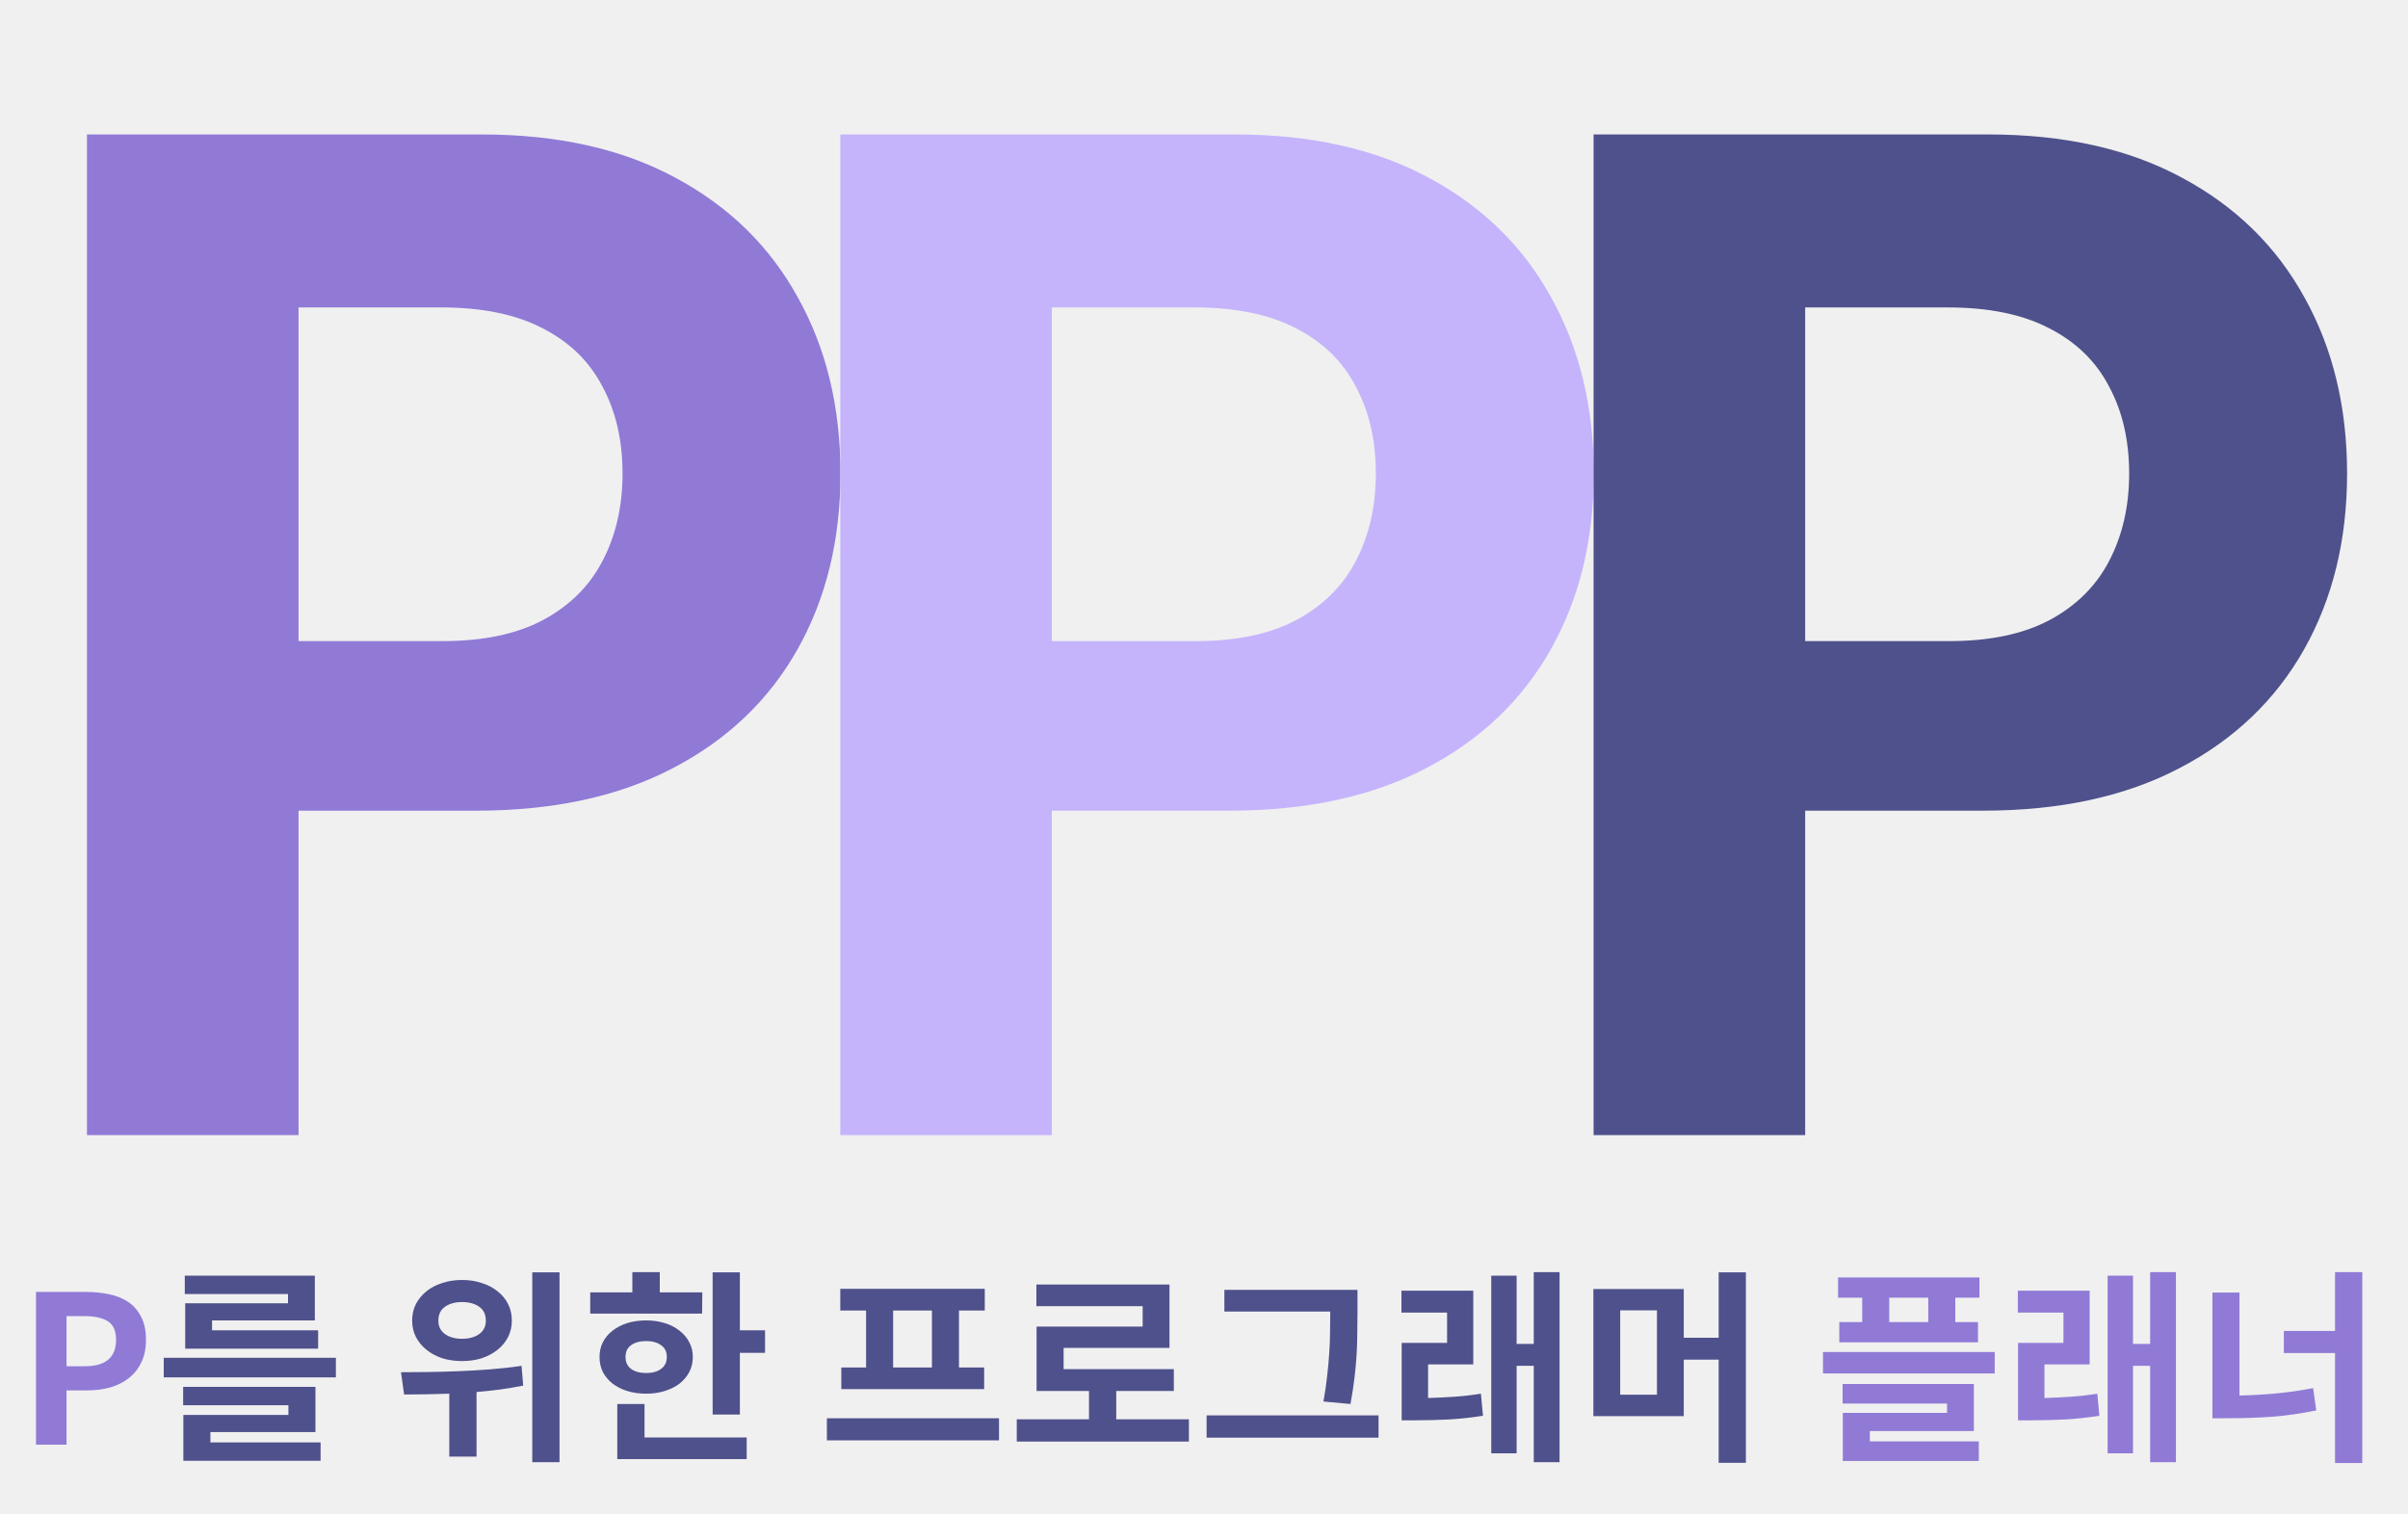
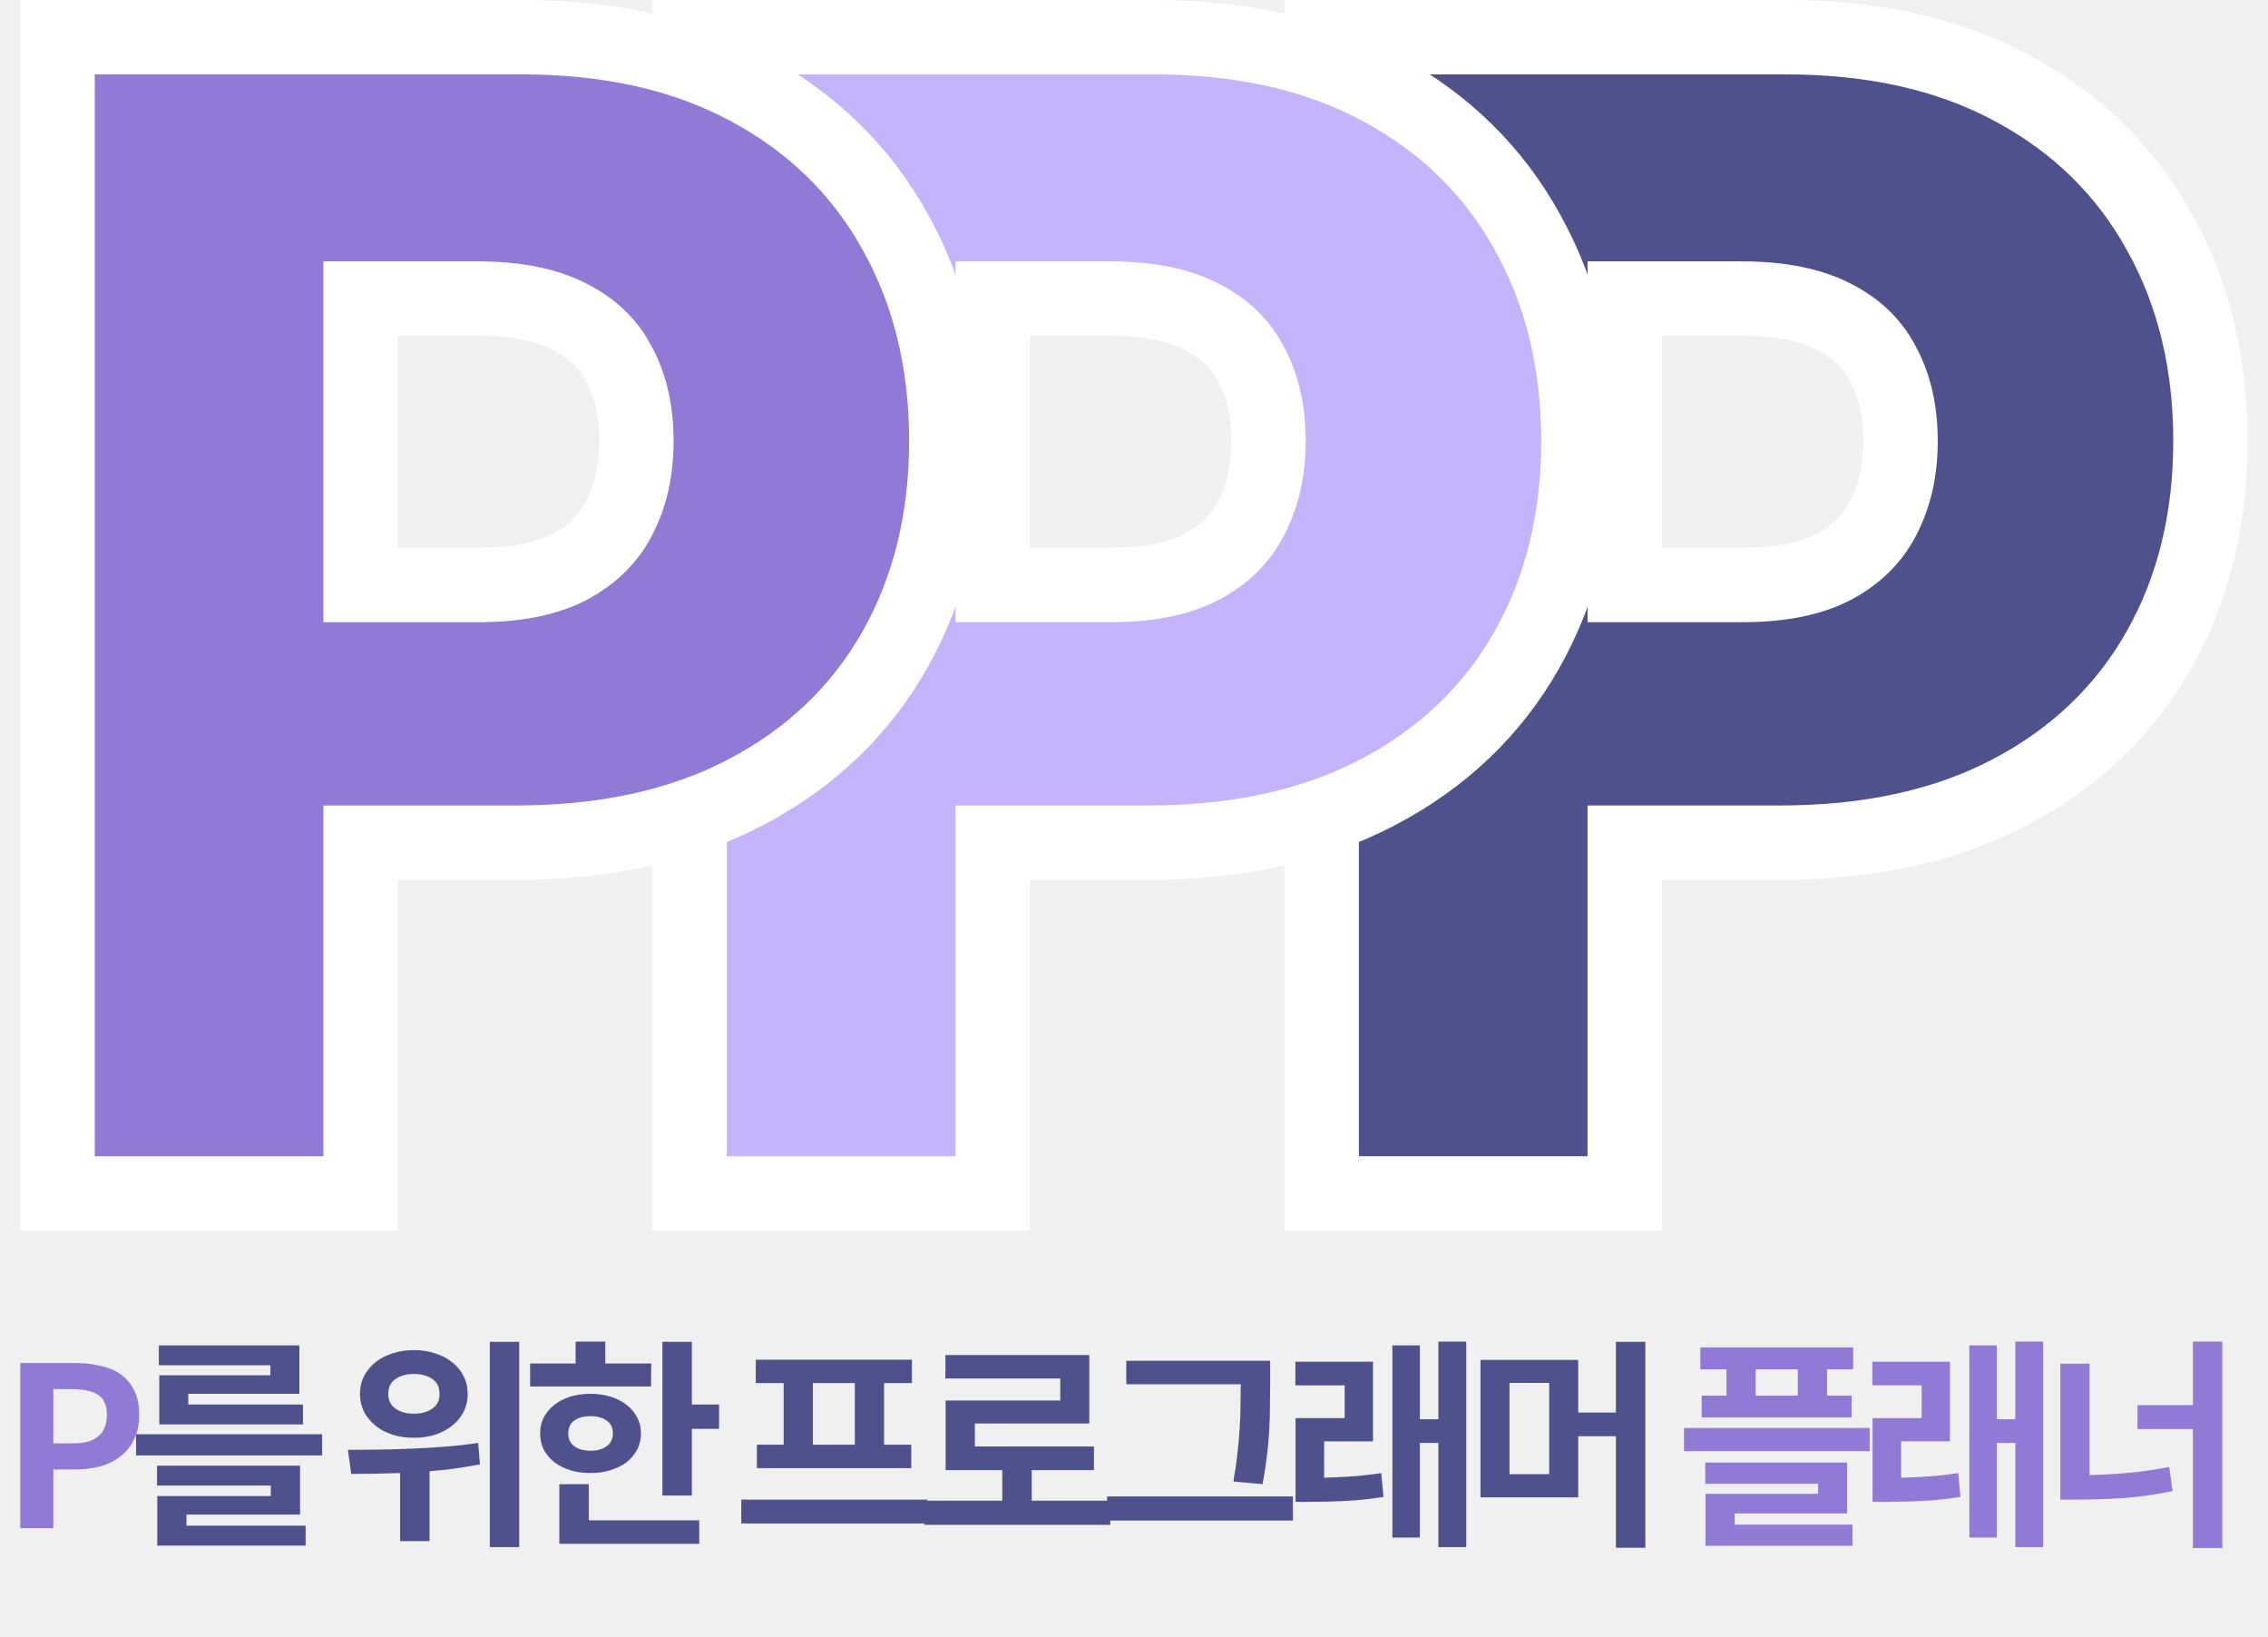
- <svg xmlns="http://www.w3.org/2000/svg" width="70" height="44" viewBox="0 0 70 44" fill="none">
-   <path d="M2.528 33V3.909H14.006C16.212 3.909 18.092 4.33 19.645 5.173C21.198 6.007 22.382 7.167 23.196 8.653C24.02 10.131 24.432 11.835 24.432 13.767C24.432 15.699 24.015 17.403 23.182 18.881C22.349 20.358 21.141 21.509 19.56 22.332C17.988 23.156 16.084 23.568 13.849 23.568H6.534V18.639H12.855C14.039 18.639 15.014 18.436 15.781 18.028C16.558 17.612 17.135 17.039 17.514 16.31C17.902 15.571 18.097 14.723 18.097 13.767C18.097 12.801 17.902 11.958 17.514 11.239C17.135 10.509 16.558 9.946 15.781 9.548C15.005 9.141 14.02 8.938 12.827 8.938H8.679V33H2.528Z" fill="#907AD6" />
-   <path d="M24.427 33V3.909H35.904C38.111 3.909 39.99 4.33 41.543 5.173C43.096 6.007 44.28 7.167 45.094 8.653C45.918 10.131 46.33 11.835 46.33 13.767C46.33 15.699 45.914 17.403 45.08 18.881C44.247 20.358 43.039 21.509 41.458 22.332C39.886 23.156 37.983 23.568 35.748 23.568H28.433V18.639H34.754C35.937 18.639 36.913 18.436 37.68 18.028C38.456 17.612 39.034 17.039 39.413 16.31C39.801 15.571 39.995 14.723 39.995 13.767C39.995 12.801 39.801 11.958 39.413 11.239C39.034 10.509 38.456 9.946 37.68 9.548C36.903 9.141 35.918 8.938 34.725 8.938H30.577V33H24.427Z" fill="#C5B4FB" />
-   <path d="M46.325 33V3.909H57.803C60.009 3.909 61.889 4.33 63.442 5.173C64.995 6.007 66.178 7.167 66.993 8.653C67.817 10.131 68.229 11.835 68.229 13.767C68.229 15.699 67.812 17.403 66.979 18.881C66.145 20.358 64.938 21.509 63.356 22.332C61.785 23.156 59.881 23.568 57.646 23.568H50.331V18.639H56.652C57.836 18.639 58.811 18.436 59.578 18.028C60.355 17.612 60.932 17.039 61.311 16.31C61.699 15.571 61.894 14.723 61.894 13.767C61.894 12.801 61.699 11.958 61.311 11.239C60.932 10.509 60.355 9.946 59.578 9.548C58.802 9.141 57.817 8.938 56.624 8.938H52.476V33H46.325Z" fill="#4F518C" />
-   <path d="M2.504 37.56C2.748 37.56 2.976 37.584 3.188 37.632C3.4 37.676 3.584 37.752 3.74 37.86C3.896 37.968 4.018 38.112 4.106 38.292C4.198 38.468 4.244 38.688 4.244 38.952C4.244 39.204 4.198 39.424 4.106 39.612C4.018 39.796 3.896 39.948 3.74 40.068C3.588 40.188 3.408 40.278 3.2 40.338C2.992 40.394 2.768 40.422 2.528 40.422H1.934V42H1.046V37.56H2.504ZM2.468 39.72C3.072 39.72 3.374 39.464 3.374 38.952C3.374 38.692 3.294 38.512 3.134 38.412C2.978 38.312 2.746 38.262 2.438 38.262H1.934V39.72H2.468ZM53.432 37.728V37.14H57.542V37.728H56.84V38.436H57.5V39.024H53.468V38.436H54.134V37.728H53.432ZM54.92 37.728V38.436H56.054V37.728H54.92ZM57.986 39.93H52.994V39.306H57.986V39.93ZM57.524 41.904V42.474H53.57V41.076H56.6V40.806H53.564V40.236H57.38V41.604H54.356V41.904H57.524ZM63.254 42.51H62.504V39.708H62.006V42.252H61.268V37.086H62.006V39.072H62.504V36.984H63.254V42.51ZM59.432 40.644C59.684 40.636 59.934 40.624 60.182 40.608C60.43 40.592 60.692 40.562 60.968 40.518L61.028 41.16C60.672 41.216 60.336 41.252 60.02 41.268C59.708 41.284 59.386 41.292 59.054 41.292H58.664V39.042H59.984V38.16H58.658V37.524H60.746V39.666H59.432V40.644ZM68.671 42.534H67.879V39.336H66.391V38.694H67.879V36.984H68.671V42.534ZM65.101 40.572C65.453 40.564 65.803 40.544 66.151 40.512C66.503 40.48 66.867 40.428 67.243 40.356L67.333 41.004C66.885 41.096 66.451 41.158 66.031 41.19C65.611 41.218 65.195 41.232 64.783 41.232H64.315V37.578H65.101V40.572Z" fill="#907AD6" />
-   <path d="M5.372 37.62V37.086H9.152V38.388H6.164V38.676H9.248V39.21H5.384V37.89H8.372V37.62H5.372ZM9.764 40.044H4.76V39.474H9.764V40.044ZM9.32 41.934V42.468H5.33V41.136H8.384V40.854H5.324V40.32H9.17V41.634H6.116V41.934H9.32ZM16.265 42.51H15.473V36.99H16.265V42.51ZM13.433 39.57C13.225 39.57 13.031 39.542 12.851 39.486C12.675 39.426 12.523 39.344 12.395 39.24C12.267 39.136 12.165 39.012 12.089 38.868C12.017 38.724 11.981 38.566 11.981 38.394C11.981 38.218 12.017 38.058 12.089 37.914C12.165 37.77 12.267 37.646 12.395 37.542C12.523 37.438 12.675 37.358 12.851 37.302C13.031 37.242 13.225 37.212 13.433 37.212C13.641 37.212 13.833 37.242 14.009 37.302C14.185 37.358 14.337 37.438 14.465 37.542C14.597 37.646 14.699 37.77 14.771 37.914C14.843 38.058 14.879 38.218 14.879 38.394C14.879 38.566 14.843 38.724 14.771 38.868C14.699 39.012 14.597 39.136 14.465 39.24C14.337 39.344 14.185 39.426 14.009 39.486C13.833 39.542 13.641 39.57 13.433 39.57ZM13.433 37.854C13.229 37.854 13.063 37.9 12.935 37.992C12.807 38.08 12.743 38.214 12.743 38.394C12.743 38.562 12.807 38.692 12.935 38.784C13.063 38.876 13.229 38.922 13.433 38.922C13.637 38.922 13.803 38.876 13.931 38.784C14.059 38.692 14.123 38.562 14.123 38.394C14.123 38.214 14.059 38.08 13.931 37.992C13.803 37.9 13.637 37.854 13.433 37.854ZM15.209 40.284C14.981 40.328 14.755 40.366 14.531 40.398C14.307 40.426 14.081 40.45 13.853 40.47V42.348H13.061V40.518C12.821 40.526 12.591 40.532 12.371 40.536C12.151 40.54 11.943 40.542 11.747 40.542L11.657 39.894C11.897 39.894 12.159 39.892 12.443 39.888C12.731 39.884 13.027 39.876 13.331 39.864C13.635 39.852 13.943 39.834 14.255 39.81C14.567 39.786 14.869 39.752 15.161 39.708L15.209 40.284ZM17.158 38.19V37.572H18.382V36.984H19.18V37.572H20.416L20.41 38.19H17.158ZM22.24 39.33H21.508V41.124H20.716V36.99H21.508V38.676H22.24V39.33ZM20.14 39.45C20.14 39.61 20.106 39.756 20.038 39.888C19.97 40.016 19.876 40.128 19.756 40.224C19.636 40.316 19.492 40.388 19.324 40.44C19.16 40.492 18.98 40.518 18.784 40.518C18.584 40.518 18.4 40.492 18.232 40.44C18.068 40.388 17.926 40.316 17.806 40.224C17.686 40.128 17.592 40.016 17.524 39.888C17.46 39.756 17.428 39.61 17.428 39.45C17.428 39.294 17.46 39.152 17.524 39.024C17.592 38.892 17.686 38.78 17.806 38.688C17.926 38.592 18.068 38.518 18.232 38.466C18.4 38.414 18.584 38.388 18.784 38.388C18.98 38.388 19.16 38.414 19.324 38.466C19.492 38.518 19.636 38.592 19.756 38.688C19.876 38.78 19.97 38.892 20.038 39.024C20.106 39.152 20.14 39.294 20.14 39.45ZM18.184 39.45C18.184 39.602 18.238 39.718 18.346 39.798C18.458 39.878 18.604 39.918 18.784 39.918C18.964 39.918 19.108 39.878 19.216 39.798C19.328 39.718 19.384 39.602 19.384 39.45C19.384 39.298 19.328 39.184 19.216 39.108C19.108 39.028 18.964 38.988 18.784 38.988C18.604 38.988 18.458 39.028 18.346 39.108C18.238 39.184 18.184 39.298 18.184 39.45ZM21.706 41.79V42.42H17.944V40.818H18.736V41.79H21.706ZM24.427 38.1V37.47H28.627V38.1H27.877V39.756H28.609V40.386H24.457V39.756H25.177V38.1H24.427ZM25.963 38.1V39.756H27.091V38.1H25.963ZM29.041 41.874H24.037V41.232H29.041V41.874ZM34.561 41.91H29.557V41.262H31.657V40.44H30.133V38.568H33.217V37.974H30.127V37.344H33.997V39.186H30.919V39.804H34.123V40.44H32.449V41.262H34.561V41.91ZM35.592 38.13V37.5H39.462V38.154C39.462 38.346 39.46 38.54 39.456 38.736C39.456 38.932 39.45 39.138 39.438 39.354C39.426 39.566 39.406 39.792 39.378 40.032C39.35 40.272 39.31 40.534 39.258 40.818L38.472 40.746C38.52 40.482 38.556 40.234 38.58 40.002C38.608 39.77 38.628 39.548 38.64 39.336C38.656 39.124 38.664 38.922 38.664 38.73C38.668 38.534 38.67 38.342 38.67 38.154V38.13H35.592ZM40.074 41.796H35.076V41.148H40.074V41.796ZM45.336 42.51H44.586V39.708H44.088V42.252H43.35V37.086H44.088V39.072H44.586V36.984H45.336V42.51ZM41.514 40.644C41.766 40.636 42.016 40.624 42.264 40.608C42.512 40.592 42.774 40.562 43.05 40.518L43.11 41.16C42.754 41.216 42.418 41.252 42.102 41.268C41.79 41.284 41.468 41.292 41.136 41.292H40.746V39.042H42.066V38.16H40.74V37.524H42.828V39.666H41.514V40.644ZM50.753 42.528H49.961V39.528H48.947V41.172H46.319V37.476H48.947V38.892H49.961V36.99H50.753V42.528ZM47.099 38.094V40.548H48.167V38.094H47.099Z" fill="#4F518C" />
+ <svg xmlns="http://www.w3.org/2000/svg" width="61" height="44" viewBox="0 0 61 44" fill="none">
+   <path d="M35.548 31.091V32.091H36.548H42.699H43.699V31.091V22.659H47.869C50.224 22.659 52.295 22.225 54.043 21.31C55.786 20.401 57.139 19.117 58.073 17.463C59.002 15.816 59.452 13.938 59.452 11.858C59.452 9.782 59.008 7.906 58.091 6.261C57.18 4.599 55.854 3.305 54.14 2.384C52.409 1.445 50.357 1 48.026 1H36.548H35.548V2V31.091ZM46.875 15.73H43.699V8.028H46.847C47.934 8.028 48.746 8.215 49.337 8.525L49.337 8.525L49.345 8.529C49.949 8.838 50.37 9.257 50.647 9.791L50.65 9.797L50.654 9.804C50.95 10.354 51.117 11.028 51.117 11.858C51.117 12.676 50.951 13.36 50.649 13.935L50.647 13.94C50.368 14.476 49.942 14.909 49.33 15.237C48.751 15.544 47.951 15.73 46.875 15.73Z" fill="#4F518C" stroke="white" stroke-width="2" />
+   <path d="M18.548 31.091V32.091H19.548H25.699H26.699V31.091V22.659H30.869C33.224 22.659 35.295 22.225 37.043 21.31C38.786 20.401 40.139 19.117 41.073 17.463C42.002 15.816 42.452 13.938 42.452 11.858C42.452 9.782 42.008 7.906 41.091 6.261C40.18 4.599 38.854 3.305 37.14 2.384C35.409 1.445 33.357 1 31.026 1H19.548H18.548V2V31.091ZM29.875 15.73H26.699V8.028H29.847C30.934 8.028 31.746 8.215 32.337 8.525L32.337 8.525L32.345 8.529C32.949 8.838 33.37 9.257 33.647 9.791L33.65 9.797L33.654 9.804C33.95 10.354 34.117 11.028 34.117 11.858C34.117 12.676 33.951 13.36 33.649 13.935L33.647 13.94C33.368 14.476 32.942 14.909 32.33 15.237C31.751 15.544 30.951 15.73 29.875 15.73Z" fill="#C5B4FB" stroke="white" stroke-width="2" />
+   <path d="M1.548 31.091V32.091H2.548H8.699H9.699V31.091V22.659H13.869C16.224 22.659 18.295 22.225 20.043 21.31C21.786 20.401 23.139 19.117 24.073 17.463C25.002 15.816 25.452 13.938 25.452 11.858C25.452 9.782 25.008 7.906 24.091 6.261C23.18 4.599 21.854 3.305 20.14 2.384C18.409 1.445 16.357 1 14.026 1H2.548H1.548V2V31.091ZM12.875 15.73H9.699V8.028H12.847C13.934 8.028 14.746 8.215 15.337 8.525L15.337 8.525L15.345 8.529C15.949 8.838 16.37 9.257 16.647 9.791L16.65 9.797L16.654 9.804C16.951 10.354 17.116 11.028 17.116 11.858C17.116 12.676 16.951 13.36 16.649 13.935L16.647 13.94C16.368 14.476 15.942 14.909 15.33 15.237C14.751 15.544 13.951 15.73 12.875 15.73Z" fill="#907AD6" stroke="white" stroke-width="2" />
+   <path d="M2.004 36.651C2.248 36.651 2.476 36.675 2.688 36.723C2.9 36.767 3.084 36.843 3.24 36.951C3.396 37.059 3.518 37.203 3.606 37.383C3.698 37.559 3.744 37.779 3.744 38.043C3.744 38.295 3.698 38.515 3.606 38.703C3.518 38.887 3.396 39.039 3.24 39.159C3.088 39.279 2.908 39.369 2.7 39.429C2.492 39.485 2.268 39.513 2.028 39.513H1.434V41.091H0.546V36.651H2.004ZM1.968 38.811C2.572 38.811 2.874 38.555 2.874 38.043C2.874 37.783 2.794 37.603 2.634 37.503C2.478 37.403 2.246 37.353 1.938 37.353H1.434V38.811H1.968ZM45.732 36.819V36.231H49.842V36.819H49.14V37.527H49.8V38.115H45.768V37.527H46.434V36.819H45.732ZM47.22 36.819V37.527H48.354V36.819H47.22ZM50.286 39.021H45.294V38.397H50.286V39.021ZM49.824 40.995V41.565H45.87V40.167H48.9V39.897H45.864V39.327H49.68V40.695H46.656V40.995H49.824ZM54.954 41.601H54.204V38.799H53.706V41.343H52.968V36.177H53.706V38.163H54.204V36.075H54.954V41.601ZM51.132 39.735C51.384 39.727 51.634 39.715 51.882 39.699C52.13 39.683 52.392 39.653 52.668 39.609L52.728 40.251C52.372 40.307 52.036 40.343 51.72 40.359C51.408 40.375 51.086 40.383 50.754 40.383H50.364V38.133H51.684V37.251H50.358V36.615H52.446V38.757H51.132V39.735ZM59.771 41.625H58.979V38.427H57.491V37.785H58.979V36.075H59.771V41.625ZM56.201 39.663C56.553 39.655 56.903 39.635 57.251 39.603C57.603 39.571 57.967 39.519 58.343 39.447L58.433 40.095C57.985 40.187 57.551 40.249 57.131 40.281C56.711 40.309 56.295 40.323 55.883 40.323H55.415V36.669H56.201V39.663Z" fill="#907AD6" />
+   <path d="M4.272 36.711V36.177H8.052V37.479H5.064V37.767H8.148V38.301H4.284V36.981H7.272V36.711H4.272ZM8.664 39.135H3.66V38.565H8.664V39.135ZM8.22 41.025V41.559H4.23V40.227H7.284V39.945H4.224V39.411H8.07V40.725H5.016V41.025H8.22ZM13.965 41.601H13.173V36.081H13.965V41.601ZM11.133 38.661C10.925 38.661 10.731 38.633 10.551 38.577C10.375 38.517 10.223 38.435 10.095 38.331C9.967 38.227 9.865 38.103 9.789 37.959C9.717 37.815 9.681 37.657 9.681 37.485C9.681 37.309 9.717 37.149 9.789 37.005C9.865 36.861 9.967 36.737 10.095 36.633C10.223 36.529 10.375 36.449 10.551 36.393C10.731 36.333 10.925 36.303 11.133 36.303C11.341 36.303 11.533 36.333 11.709 36.393C11.885 36.449 12.037 36.529 12.165 36.633C12.297 36.737 12.399 36.861 12.471 37.005C12.543 37.149 12.579 37.309 12.579 37.485C12.579 37.657 12.543 37.815 12.471 37.959C12.399 38.103 12.297 38.227 12.165 38.331C12.037 38.435 11.885 38.517 11.709 38.577C11.533 38.633 11.341 38.661 11.133 38.661ZM11.133 36.945C10.929 36.945 10.763 36.991 10.635 37.083C10.507 37.171 10.443 37.305 10.443 37.485C10.443 37.653 10.507 37.783 10.635 37.875C10.763 37.967 10.929 38.013 11.133 38.013C11.337 38.013 11.503 37.967 11.631 37.875C11.759 37.783 11.823 37.653 11.823 37.485C11.823 37.305 11.759 37.171 11.631 37.083C11.503 36.991 11.337 36.945 11.133 36.945ZM12.909 39.375C12.681 39.419 12.455 39.457 12.231 39.489C12.007 39.517 11.781 39.541 11.553 39.561V41.439H10.761V39.609C10.521 39.617 10.291 39.623 10.071 39.627C9.851 39.631 9.643 39.633 9.447 39.633L9.357 38.985C9.597 38.985 9.859 38.983 10.143 38.979C10.431 38.975 10.727 38.967 11.031 38.955C11.335 38.943 11.643 38.925 11.955 38.901C12.267 38.877 12.569 38.843 12.861 38.799L12.909 39.375ZM14.258 37.281V36.663H15.482V36.075H16.28V36.663H17.516L17.51 37.281H14.258ZM19.34 38.421H18.608V40.215H17.816V36.081H18.608V37.767H19.34V38.421ZM17.24 38.541C17.24 38.701 17.206 38.847 17.138 38.979C17.07 39.107 16.976 39.219 16.856 39.315C16.736 39.407 16.592 39.479 16.424 39.531C16.26 39.583 16.08 39.609 15.884 39.609C15.684 39.609 15.5 39.583 15.332 39.531C15.168 39.479 15.026 39.407 14.906 39.315C14.786 39.219 14.692 39.107 14.624 38.979C14.56 38.847 14.528 38.701 14.528 38.541C14.528 38.385 14.56 38.243 14.624 38.115C14.692 37.983 14.786 37.871 14.906 37.779C15.026 37.683 15.168 37.609 15.332 37.557C15.5 37.505 15.684 37.479 15.884 37.479C16.08 37.479 16.26 37.505 16.424 37.557C16.592 37.609 16.736 37.683 16.856 37.779C16.976 37.871 17.07 37.983 17.138 38.115C17.206 38.243 17.24 38.385 17.24 38.541ZM15.284 38.541C15.284 38.693 15.338 38.809 15.446 38.889C15.558 38.969 15.704 39.009 15.884 39.009C16.064 39.009 16.208 38.969 16.316 38.889C16.428 38.809 16.484 38.693 16.484 38.541C16.484 38.389 16.428 38.275 16.316 38.199C16.208 38.119 16.064 38.079 15.884 38.079C15.704 38.079 15.558 38.119 15.446 38.199C15.338 38.275 15.284 38.389 15.284 38.541ZM18.806 40.881V41.511H15.044V39.909H15.836V40.881H18.806ZM20.327 37.191V36.561H24.527V37.191H23.777V38.847H24.509V39.477H20.357V38.847H21.077V37.191H20.327ZM21.863 37.191V38.847H22.991V37.191H21.863ZM24.941 40.965H19.937V40.323H24.941V40.965ZM29.861 41.001H24.857V40.353H26.957V39.531H25.433V37.659H28.517V37.065H25.427V36.435H29.297V38.277H26.219V38.895H29.423V39.531H27.749V40.353H29.861V41.001ZM30.292 37.221V36.591H34.162V37.245C34.162 37.437 34.16 37.631 34.156 37.827C34.156 38.023 34.15 38.229 34.138 38.445C34.126 38.657 34.106 38.883 34.078 39.123C34.05 39.363 34.01 39.625 33.958 39.909L33.172 39.837C33.22 39.573 33.256 39.325 33.28 39.093C33.308 38.861 33.328 38.639 33.34 38.427C33.356 38.215 33.364 38.013 33.364 37.821C33.368 37.625 33.37 37.433 33.37 37.245V37.221H30.292ZM34.774 40.887H29.776V40.239H34.774V40.887ZM39.436 41.601H38.686V38.799H38.188V41.343H37.45V36.177H38.188V38.163H38.686V36.075H39.436V41.601ZM35.614 39.735C35.866 39.727 36.116 39.715 36.364 39.699C36.612 39.683 36.874 39.653 37.15 39.609L37.21 40.251C36.854 40.307 36.518 40.343 36.202 40.359C35.89 40.375 35.568 40.383 35.236 40.383H34.846V38.133H36.166V37.251H34.84V36.615H36.928V38.757H35.614V39.735ZM44.253 41.619H43.461V38.619H42.447V40.263H39.819V36.567H42.447V37.983H43.461V36.081H44.253V41.619ZM40.599 37.185V39.639H41.667V37.185H40.599Z" fill="#4F518C" />
</svg>
